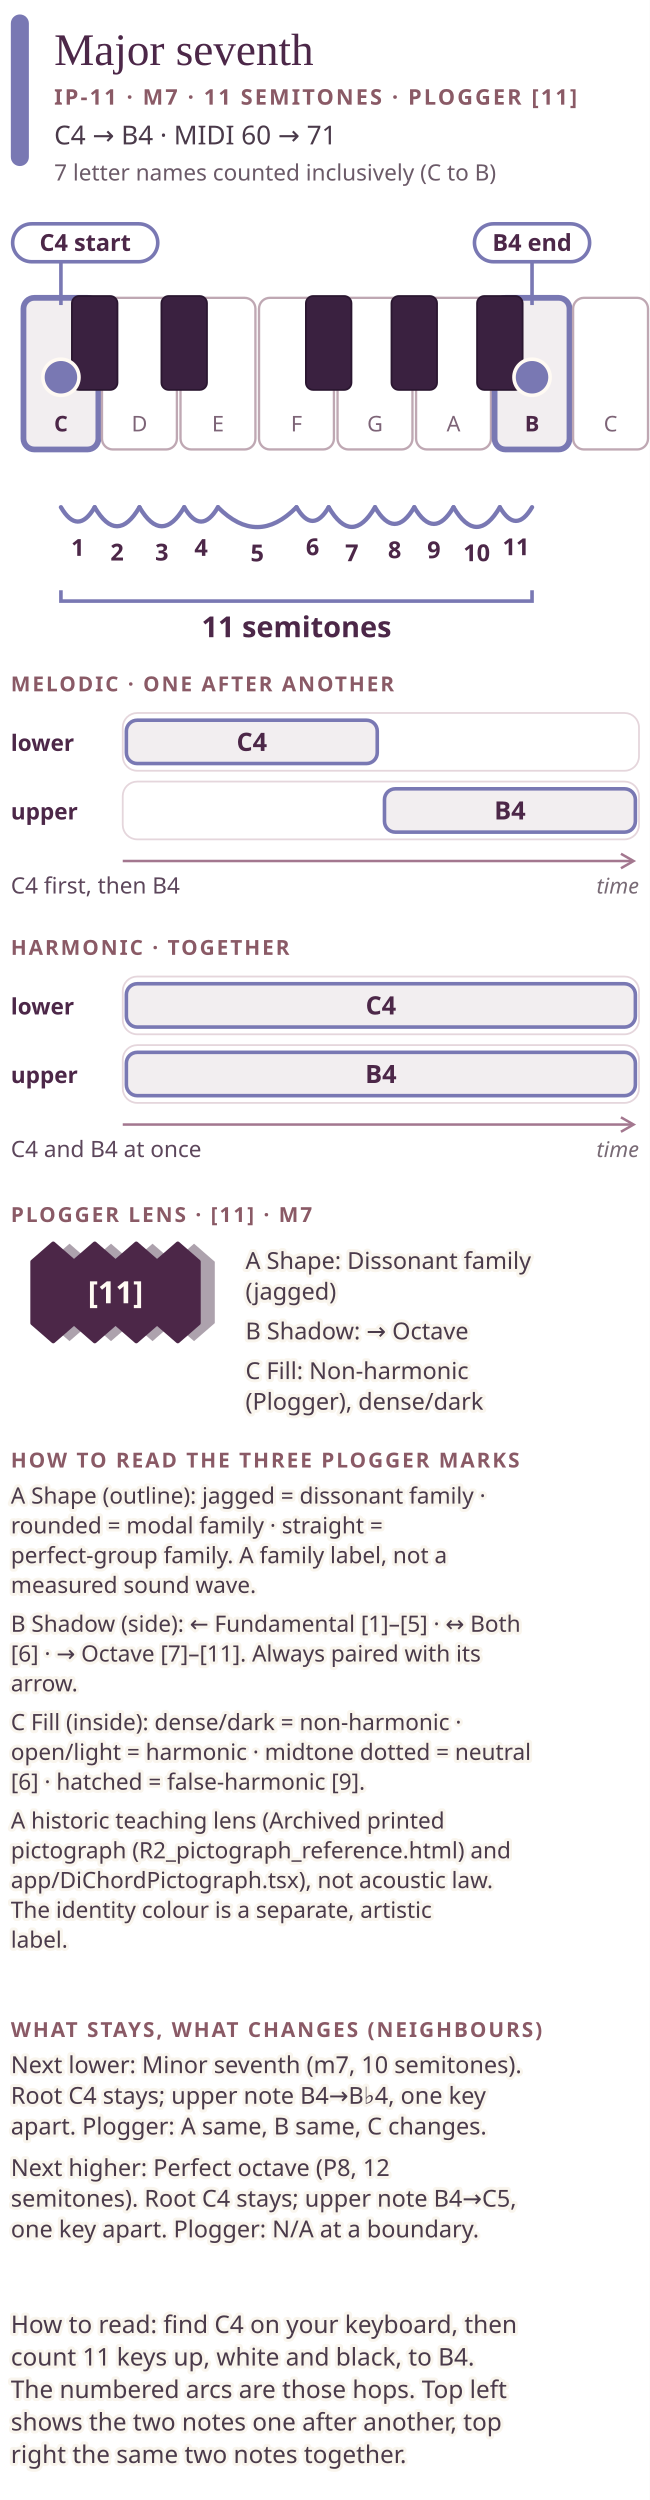
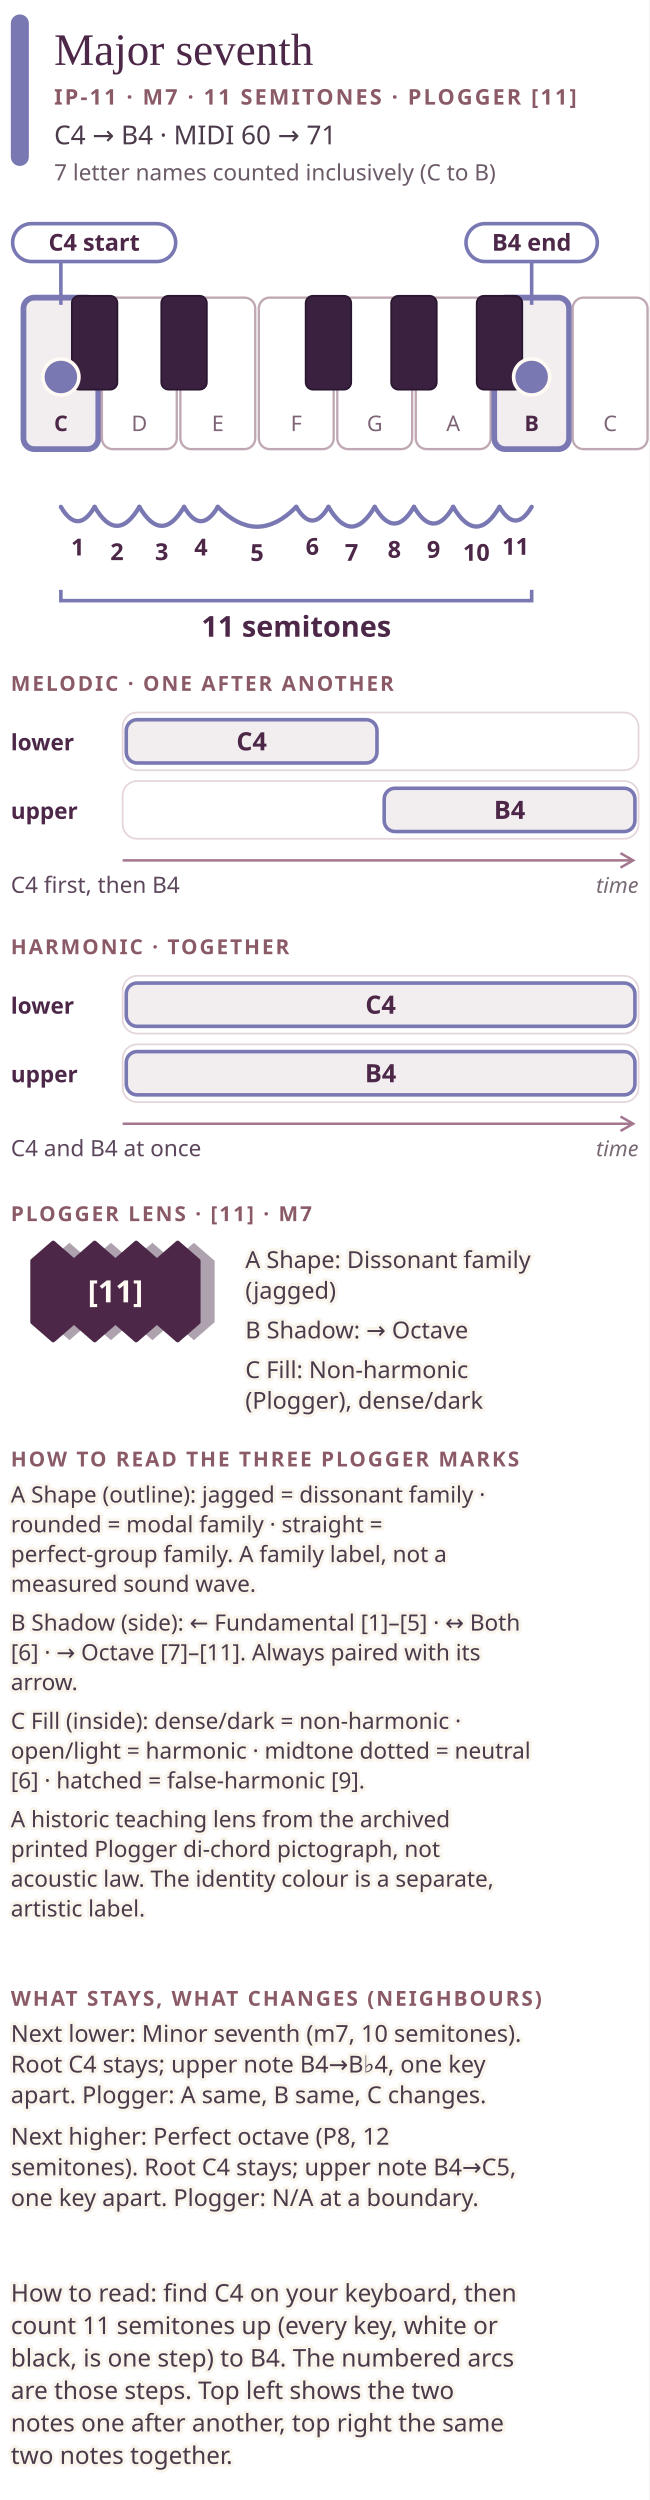
- <svg xmlns="http://www.w3.org/2000/svg" viewBox="0 0 360 1385" width="360" height="1385" role="img" aria-labelledby="IPF-sheet-11-narrow-t IPF-sheet-11-narrow-d">
+ <svg xmlns="http://www.w3.org/2000/svg" viewBox="0 0 360 1386" width="360" height="1386" role="img" aria-labelledby="IPF-sheet-11-narrow-t IPF-sheet-11-narrow-d">
  <rect width="100%" height="100%" fill="#fff" />
  <g transform="translate(6 4)">
    <g transform="translate(0 0)">
      <rect x="0" y="4" width="10" height="84" rx="5" fill="#7978B3" />
      <text x="24" y="32" font-family="Georgia, 'Times New Roman', serif" font-size="25" font-weight="400" text-anchor="start" fill="#4C2748">Major seventh</text>
      <text x="24" y="54" font-family="ui-sans-serif, system-ui, 'Segoe UI', sans-serif" font-size="12" font-weight="700" text-anchor="start" fill="#8a5a66" letter-spacing="1.2">IP-11 · M7 · 11 SEMITONES · PLOGGER [11]</text>
      <text x="24" y="76" font-family="ui-sans-serif, system-ui, 'Segoe UI', sans-serif" font-size="14.5" font-weight="400" text-anchor="start" fill="#4a3a4a">C4 → B4 · MIDI 60 → 71</text>
      <text x="24" y="96" font-family="ui-sans-serif, system-ui, 'Segoe UI', sans-serif" font-size="12.5" font-weight="400" text-anchor="start" fill="#6b5a68">7 letter names counted inclusively (C to B)</text>
    </g>
    <g transform="translate(0 116)">
      <rect x="7" y="45" width="41.5" height="84" rx="6" fill="#f2eef0" stroke="#7978B3" stroke-width="3.2" />
      <text x="27.75" y="119" font-family="ui-sans-serif, system-ui, 'Segoe UI', sans-serif" font-size="12" font-weight="700" text-anchor="middle" fill="#4C2748">C</text>
      <rect x="50.5" y="45" width="41.5" height="84" rx="6" fill="#fff" stroke="#bfa8b3" stroke-width="1.3" />
      <text x="71.25" y="119" font-family="ui-sans-serif, system-ui, 'Segoe UI', sans-serif" font-size="12" font-weight="500" text-anchor="middle" fill="#7d6477">D</text>
      <rect x="94" y="45" width="41.5" height="84" rx="6" fill="#fff" stroke="#bfa8b3" stroke-width="1.3" />
      <text x="114.75" y="119" font-family="ui-sans-serif, system-ui, 'Segoe UI', sans-serif" font-size="12" font-weight="500" text-anchor="middle" fill="#7d6477">E</text>
      <rect x="137.5" y="45" width="41.5" height="84" rx="6" fill="#fff" stroke="#bfa8b3" stroke-width="1.3" />
      <text x="158.25" y="119" font-family="ui-sans-serif, system-ui, 'Segoe UI', sans-serif" font-size="12" font-weight="500" text-anchor="middle" fill="#7d6477">F</text>
      <rect x="181" y="45" width="41.5" height="84" rx="6" fill="#fff" stroke="#bfa8b3" stroke-width="1.3" />
      <text x="201.75" y="119" font-family="ui-sans-serif, system-ui, 'Segoe UI', sans-serif" font-size="12" font-weight="500" text-anchor="middle" fill="#7d6477">G</text>
      <rect x="224.5" y="45" width="41.5" height="84" rx="6" fill="#fff" stroke="#bfa8b3" stroke-width="1.3" />
      <text x="245.25" y="119" font-family="ui-sans-serif, system-ui, 'Segoe UI', sans-serif" font-size="12" font-weight="500" text-anchor="middle" fill="#7d6477">A</text>
      <rect x="268" y="45" width="41.5" height="84" rx="6" fill="#f2eef0" stroke="#7978B3" stroke-width="3.2" />
      <text x="288.75" y="119" font-family="ui-sans-serif, system-ui, 'Segoe UI', sans-serif" font-size="12" font-weight="700" text-anchor="middle" fill="#4C2748">B</text>
      <rect x="311.5" y="45" width="41.5" height="84" rx="6" fill="#fff" stroke="#bfa8b3" stroke-width="1.3" />
      <text x="332.25" y="119" font-family="ui-sans-serif, system-ui, 'Segoe UI', sans-serif" font-size="12" font-weight="500" text-anchor="middle" fill="#7d6477">C</text>
      <rect x="33.84" y="44" width="25.23" height="52" rx="4" fill="#3a2140" stroke="#2a1630" stroke-width="1" />
      <rect x="83.43" y="44" width="25.23" height="52" rx="4" fill="#3a2140" stroke="#2a1630" stroke-width="1" />
      <rect x="163.47" y="44" width="25.23" height="52" rx="4" fill="#3a2140" stroke="#2a1630" stroke-width="1" />
      <rect x="210.885" y="44" width="25.23" height="52" rx="4" fill="#3a2140" stroke="#2a1630" stroke-width="1" />
      <rect x="258.3" y="44" width="25.23" height="52" rx="4" fill="#3a2140" stroke="#2a1630" stroke-width="1" />
      <circle cx="27.75" cy="89" r="10" fill="#7978B3" stroke="#fffaf3" stroke-width="2" />
      <path d="M27.75 25 V49" stroke="#7978B3" stroke-width="2" />
-       <rect x="1" y="4" width="80.4" height="21" rx="10.5" fill="#fff" stroke="#7978B3" stroke-width="2" />
-       <text x="41.2" y="19" font-family="ui-sans-serif, system-ui, 'Segoe UI', sans-serif" font-size="13" font-weight="700" text-anchor="middle" fill="#4C2748">C4 start</text>
+       <rect x="1" y="4" width="90.4" height="21" rx="10.5" fill="#fff" stroke="#7978B3" stroke-width="2" />
+       <text x="46.2" y="19" font-family="ui-sans-serif, system-ui, 'Segoe UI', sans-serif" font-size="13" font-weight="700" text-anchor="middle" fill="#4C2748">C4 start</text>
      <circle cx="288.75" cy="89" r="10" fill="#7978B3" stroke="#fffaf3" stroke-width="2" />
      <path d="M288.75 25 V49" stroke="#7978B3" stroke-width="2" />
-       <rect x="256.85" y="4" width="63.8" height="21" rx="10.5" fill="#fff" stroke="#7978B3" stroke-width="2" />
+       <rect x="252.35" y="4" width="72.8" height="21" rx="10.5" fill="#fff" stroke="#7978B3" stroke-width="2" />
      <text x="288.75" y="19" font-family="ui-sans-serif, system-ui, 'Segoe UI', sans-serif" font-size="13" font-weight="700" text-anchor="middle" fill="#4C2748">B4 end</text>
    </g>
    <g transform="translate(0 269)">
      <path d="M27.75 8 q9.352 15.899 18.705 0" fill="none" stroke="#7978B3" stroke-width="2.4" stroke-linecap="round" />
      <text x="37.102" y="34.95" font-family="ui-sans-serif, system-ui, 'Segoe UI', sans-serif" font-size="13" font-weight="700" text-anchor="middle" fill="#4C2748">1</text>
      <path d="M46.455 8 q12.398 21.076 24.795 0" fill="none" stroke="#7978B3" stroke-width="2.4" stroke-linecap="round" />
      <text x="58.852" y="37.538" font-family="ui-sans-serif, system-ui, 'Segoe UI', sans-serif" font-size="13" font-weight="700" text-anchor="middle" fill="#4C2748">2</text>
      <path d="M71.25 8 q12.397 21.076 24.795 0" fill="none" stroke="#7978B3" stroke-width="2.4" stroke-linecap="round" />
      <text x="83.647" y="37.538" font-family="ui-sans-serif, system-ui, 'Segoe UI', sans-serif" font-size="13" font-weight="700" text-anchor="middle" fill="#4C2748">3</text>
      <path d="M96.045 8 q9.353 15.899 18.705 0" fill="none" stroke="#7978B3" stroke-width="2.4" stroke-linecap="round" />
      <text x="105.397" y="34.95" font-family="ui-sans-serif, system-ui, 'Segoe UI', sans-serif" font-size="13" font-weight="700" text-anchor="middle" fill="#4C2748">4</text>
      <path d="M114.75 8 q21.75 22 43.5 0" fill="none" stroke="#7978B3" stroke-width="2.4" stroke-linecap="round" />
      <text x="136.5" y="38" font-family="ui-sans-serif, system-ui, 'Segoe UI', sans-serif" font-size="13" font-weight="700" text-anchor="middle" fill="#4C2748">5</text>
      <path d="M158.25 8 q8.918 15.16 17.835 0" fill="none" stroke="#7978B3" stroke-width="2.4" stroke-linecap="round" />
      <text x="167.168" y="34.58" font-family="ui-sans-serif, system-ui, 'Segoe UI', sans-serif" font-size="13" font-weight="700" text-anchor="middle" fill="#4C2748">6</text>
      <path d="M176.085 8 q12.832 21.815 25.665 0" fill="none" stroke="#7978B3" stroke-width="2.4" stroke-linecap="round" />
      <text x="188.918" y="37.908" font-family="ui-sans-serif, system-ui, 'Segoe UI', sans-serif" font-size="13" font-weight="700" text-anchor="middle" fill="#4C2748">7</text>
      <path d="M201.75 8 q10.875 18.488 21.75 0" fill="none" stroke="#7978B3" stroke-width="2.4" stroke-linecap="round" />
      <text x="212.625" y="36.244" font-family="ui-sans-serif, system-ui, 'Segoe UI', sans-serif" font-size="13" font-weight="700" text-anchor="middle" fill="#4C2748">8</text>
      <path d="M223.5 8 q10.875 18.488 21.75 0" fill="none" stroke="#7978B3" stroke-width="2.4" stroke-linecap="round" />
      <text x="234.375" y="36.244" font-family="ui-sans-serif, system-ui, 'Segoe UI', sans-serif" font-size="13" font-weight="700" text-anchor="middle" fill="#4C2748">9</text>
      <path d="M245.25 8 q12.833 21.815 25.665 0" fill="none" stroke="#7978B3" stroke-width="2.4" stroke-linecap="round" />
      <text x="258.082" y="37.908" font-family="ui-sans-serif, system-ui, 'Segoe UI', sans-serif" font-size="13" font-weight="700" text-anchor="middle" fill="#4C2748">10</text>
      <path d="M270.915 8 q8.917 15.16 17.835 0" fill="none" stroke="#7978B3" stroke-width="2.4" stroke-linecap="round" />
      <text x="279.832" y="34.58" font-family="ui-sans-serif, system-ui, 'Segoe UI', sans-serif" font-size="13" font-weight="700" text-anchor="middle" fill="#4C2748">11</text>
      <path d="M27.75 54 V60 H288.75 V54" fill="none" stroke="#7978B3" stroke-width="2" />
      <text x="158.25" y="80" font-family="ui-sans-serif, system-ui, 'Segoe UI', sans-serif" font-size="16" font-weight="700" text-anchor="middle" fill="#4C2748">11 semitones</text>
    </g>
    <g transform="translate(0 367)">
      <g transform="translate(0 0)">
        <text x="0" y="12" font-family="ui-sans-serif, system-ui, 'Segoe UI', sans-serif" font-size="11.5" font-weight="700" text-anchor="start" fill="#8a5a66" letter-spacing="1.1">MELODIC · ONE AFTER ANOTHER</text>
        <text x="0" y="45" font-family="ui-sans-serif, system-ui, 'Segoe UI', sans-serif" font-size="12.5" font-weight="600" text-anchor="start" fill="#4C2748">lower</text>
        <rect x="62" y="24" width="286" height="32" rx="8" fill="#fff" stroke="#e5d6dc" />
        <rect x="64" y="28" width="139" height="24" rx="6" fill="#f2eef0" stroke="#7978B3" stroke-width="2" />
        <text x="133.5" y="45" font-family="ui-sans-serif, system-ui, 'Segoe UI', sans-serif" font-size="14" font-weight="700" text-anchor="middle" fill="#4C2748">C4</text>
        <text x="0" y="83" font-family="ui-sans-serif, system-ui, 'Segoe UI', sans-serif" font-size="12.5" font-weight="600" text-anchor="start" fill="#4C2748">upper</text>
        <rect x="62" y="62" width="286" height="32" rx="8" fill="#fff" stroke="#e5d6dc" />
        <rect x="207" y="66" width="139" height="24" rx="6" fill="#f2eef0" stroke="#7978B3" stroke-width="2" />
        <text x="276.5" y="83" font-family="ui-sans-serif, system-ui, 'Segoe UI', sans-serif" font-size="14" font-weight="700" text-anchor="middle" fill="#4C2748">B4</text>
        <path d="M62 106 H344" stroke="#a3778f" stroke-width="1.4" />
        <path d="M338 102 l7 4 l-7 4" fill="none" stroke="#a3778f" stroke-width="1.4" />
        <text x="348" y="124" font-family="ui-sans-serif, system-ui, 'Segoe UI', sans-serif" font-size="12" font-weight="400" text-anchor="end" fill="#786a75" font-style="italic">time</text>
        <text x="0" y="124" font-family="ui-sans-serif, system-ui, 'Segoe UI', sans-serif" font-size="12.5" font-weight="400" text-anchor="start" fill="#5c465b">C4 first, then B4</text>
      </g>
      <g transform="translate(0 146)">
        <text x="0" y="12" font-family="ui-sans-serif, system-ui, 'Segoe UI', sans-serif" font-size="11.5" font-weight="700" text-anchor="start" fill="#8a5a66" letter-spacing="1.1">HARMONIC · TOGETHER</text>
        <text x="0" y="45" font-family="ui-sans-serif, system-ui, 'Segoe UI', sans-serif" font-size="12.5" font-weight="600" text-anchor="start" fill="#4C2748">lower</text>
        <rect x="62" y="24" width="286" height="32" rx="8" fill="#fff" stroke="#e5d6dc" />
        <rect x="64" y="28" width="282" height="24" rx="6" fill="#f2eef0" stroke="#7978B3" stroke-width="2" />
        <text x="205" y="45" font-family="ui-sans-serif, system-ui, 'Segoe UI', sans-serif" font-size="14" font-weight="700" text-anchor="middle" fill="#4C2748">C4</text>
        <text x="0" y="83" font-family="ui-sans-serif, system-ui, 'Segoe UI', sans-serif" font-size="12.5" font-weight="600" text-anchor="start" fill="#4C2748">upper</text>
        <rect x="62" y="62" width="286" height="32" rx="8" fill="#fff" stroke="#e5d6dc" />
        <rect x="64" y="66" width="282" height="24" rx="6" fill="#f2eef0" stroke="#7978B3" stroke-width="2" />
        <text x="205" y="83" font-family="ui-sans-serif, system-ui, 'Segoe UI', sans-serif" font-size="14" font-weight="700" text-anchor="middle" fill="#4C2748">B4</text>
        <path d="M62 106 H344" stroke="#a3778f" stroke-width="1.4" />
        <path d="M338 102 l7 4 l-7 4" fill="none" stroke="#a3778f" stroke-width="1.4" />
        <text x="348" y="124" font-family="ui-sans-serif, system-ui, 'Segoe UI', sans-serif" font-size="12" font-weight="400" text-anchor="end" fill="#786a75" font-style="italic">time</text>
        <text x="0" y="124" font-family="ui-sans-serif, system-ui, 'Segoe UI', sans-serif" font-size="12.5" font-weight="400" text-anchor="start" fill="#5c465b">C4 and B4 at once</text>
      </g>
    </g>
    <g transform="translate(0 661)">
      <g transform="translate(0 0)">
        <text x="0" y="12" font-family="ui-sans-serif, system-ui, 'Segoe UI', sans-serif" font-size="11.5" font-weight="700" text-anchor="start" fill="#8a5a66" letter-spacing="1.1">PLOGGER LENS · [11] · M7</text>
        <g transform="translate(0 22) scale(1)">
          <path d="M0 12 L11.5 2 L23 12 L34.5 2 L46 12 L57.5 2 L69 12 L80.5 2 L92 12 L92 46 L80.5 56 L69 46 L57.5 56 L46 46 L34.5 56 L23 46 L11.5 56 L0 46 Z" transform="translate(21 0)" fill="#5c465b" opacity=".5" />
          <g transform="translate(12 0)">
            <defs>
              <clipPath id="IPFsheet11narrowp-cl11">
                <path d="M0 12 L11.5 2 L23 12 L34.5 2 L46 12 L57.5 2 L69 12 L80.5 2 L92 12 L92 46 L80.5 56 L69 46 L57.5 56 L46 46 L34.5 56 L23 46 L11.5 56 L0 46 Z" />
              </clipPath>
            </defs>
            <path d="M0 12 L11.5 2 L23 12 L34.5 2 L46 12 L57.5 2 L69 12 L80.5 2 L92 12 L92 46 L80.5 56 L69 46 L57.5 56 L46 46 L34.5 56 L23 46 L11.5 56 L0 46 Z" fill="#4C2748" />
            <path d="M0 12 L11.5 2 L23 12 L34.5 2 L46 12 L57.5 2 L69 12 L80.5 2 L92 12 L92 46 L80.5 56 L69 46 L57.5 56 L46 46 L34.5 56 L23 46 L11.5 56 L0 46 Z" fill="none" stroke="#4C2748" stroke-width="2.4" stroke-linejoin="round" />
            <text x="46" y="35" font-family="ui-sans-serif, system-ui, 'Segoe UI', sans-serif" font-size="17" font-weight="700" text-anchor="middle" fill="#fffaf3">[11]</text>
          </g>
        </g>
        <text x="130" y="38" font-family="ui-sans-serif, system-ui, 'Segoe UI', sans-serif" font-size="13" font-weight="400" text-anchor="start" fill="#4a3a4a" stroke="#f9f5ed" stroke-width="3.4" stroke-linejoin="round" paint-order="stroke fill">A Shape: Dissonant family</text>
        <text x="130" y="55" font-family="ui-sans-serif, system-ui, 'Segoe UI', sans-serif" font-size="13" font-weight="400" text-anchor="start" fill="#4a3a4a" stroke="#f9f5ed" stroke-width="3.4" stroke-linejoin="round" paint-order="stroke fill">(jagged)</text>
        <text x="130" y="77" font-family="ui-sans-serif, system-ui, 'Segoe UI', sans-serif" font-size="13" font-weight="400" text-anchor="start" fill="#4a3a4a" stroke="#f9f5ed" stroke-width="3.4" stroke-linejoin="round" paint-order="stroke fill">B Shadow: → Octave</text>
        <text x="130" y="99" font-family="ui-sans-serif, system-ui, 'Segoe UI', sans-serif" font-size="13" font-weight="400" text-anchor="start" fill="#4a3a4a" stroke="#f9f5ed" stroke-width="3.4" stroke-linejoin="round" paint-order="stroke fill">C Fill: Non-harmonic</text>
        <text x="130" y="116" font-family="ui-sans-serif, system-ui, 'Segoe UI', sans-serif" font-size="13" font-weight="400" text-anchor="start" fill="#4a3a4a" stroke="#f9f5ed" stroke-width="3.4" stroke-linejoin="round" paint-order="stroke fill">(Plogger), dense/dark</text>
      </g>
      <g transform="translate(0 136)">
        <text x="0" y="12" font-family="ui-sans-serif, system-ui, 'Segoe UI', sans-serif" font-size="11.5" font-weight="700" text-anchor="start" fill="#8a5a66" letter-spacing="1.1">HOW TO READ THE THREE PLOGGER MARKS</text>
        <text x="0" y="32" font-family="ui-sans-serif, system-ui, 'Segoe UI', sans-serif" font-size="12.5" font-weight="400" text-anchor="start" fill="#4a3a4a" stroke="#f9f5ed" stroke-width="3.4" stroke-linejoin="round" paint-order="stroke fill">A Shape (outline): jagged = dissonant family ·</text>
        <text x="0" y="48.5" font-family="ui-sans-serif, system-ui, 'Segoe UI', sans-serif" font-size="12.5" font-weight="400" text-anchor="start" fill="#4a3a4a" stroke="#f9f5ed" stroke-width="3.4" stroke-linejoin="round" paint-order="stroke fill">rounded = modal family · straight =</text>
        <text x="0" y="65" font-family="ui-sans-serif, system-ui, 'Segoe UI', sans-serif" font-size="12.5" font-weight="400" text-anchor="start" fill="#4a3a4a" stroke="#f9f5ed" stroke-width="3.4" stroke-linejoin="round" paint-order="stroke fill">perfect-group family. A family label, not a</text>
        <text x="0" y="81.5" font-family="ui-sans-serif, system-ui, 'Segoe UI', sans-serif" font-size="12.5" font-weight="400" text-anchor="start" fill="#4a3a4a" stroke="#f9f5ed" stroke-width="3.4" stroke-linejoin="round" paint-order="stroke fill">measured sound wave.</text>
        <text x="0" y="103" font-family="ui-sans-serif, system-ui, 'Segoe UI', sans-serif" font-size="12.5" font-weight="400" text-anchor="start" fill="#4a3a4a" stroke="#f9f5ed" stroke-width="3.4" stroke-linejoin="round" paint-order="stroke fill">B Shadow (side): ← Fundamental [1]–[5] · ↔ Both</text>
        <text x="0" y="119.5" font-family="ui-sans-serif, system-ui, 'Segoe UI', sans-serif" font-size="12.5" font-weight="400" text-anchor="start" fill="#4a3a4a" stroke="#f9f5ed" stroke-width="3.4" stroke-linejoin="round" paint-order="stroke fill">[6] · → Octave [7]–[11]. Always paired with its</text>
        <text x="0" y="136" font-family="ui-sans-serif, system-ui, 'Segoe UI', sans-serif" font-size="12.5" font-weight="400" text-anchor="start" fill="#4a3a4a" stroke="#f9f5ed" stroke-width="3.4" stroke-linejoin="round" paint-order="stroke fill">arrow.</text>
        <text x="0" y="157.5" font-family="ui-sans-serif, system-ui, 'Segoe UI', sans-serif" font-size="12.5" font-weight="400" text-anchor="start" fill="#4a3a4a" stroke="#f9f5ed" stroke-width="3.4" stroke-linejoin="round" paint-order="stroke fill">C Fill (inside): dense/dark = non-harmonic ·</text>
        <text x="0" y="174" font-family="ui-sans-serif, system-ui, 'Segoe UI', sans-serif" font-size="12.5" font-weight="400" text-anchor="start" fill="#4a3a4a" stroke="#f9f5ed" stroke-width="3.4" stroke-linejoin="round" paint-order="stroke fill">open/light = harmonic · midtone dotted = neutral</text>
        <text x="0" y="190.5" font-family="ui-sans-serif, system-ui, 'Segoe UI', sans-serif" font-size="12.5" font-weight="400" text-anchor="start" fill="#4a3a4a" stroke="#f9f5ed" stroke-width="3.4" stroke-linejoin="round" paint-order="stroke fill">[6] · hatched = false-harmonic [9].</text>
-         <text x="0" y="212" font-family="ui-sans-serif, system-ui, 'Segoe UI', sans-serif" font-size="12.5" font-weight="400" text-anchor="start" fill="#4a3a4a" stroke="#f9f5ed" stroke-width="3.4" stroke-linejoin="round" paint-order="stroke fill">A historic teaching lens (Archived printed</text>
-         <text x="0" y="228.5" font-family="ui-sans-serif, system-ui, 'Segoe UI', sans-serif" font-size="12.5" font-weight="400" text-anchor="start" fill="#4a3a4a" stroke="#f9f5ed" stroke-width="3.4" stroke-linejoin="round" paint-order="stroke fill">pictograph (R2_pictograph_reference.html) and</text>
-         <text x="0" y="245" font-family="ui-sans-serif, system-ui, 'Segoe UI', sans-serif" font-size="12.5" font-weight="400" text-anchor="start" fill="#4a3a4a" stroke="#f9f5ed" stroke-width="3.4" stroke-linejoin="round" paint-order="stroke fill">app/DiChordPictograph.tsx), not acoustic law.</text>
-         <text x="0" y="261.5" font-family="ui-sans-serif, system-ui, 'Segoe UI', sans-serif" font-size="12.5" font-weight="400" text-anchor="start" fill="#4a3a4a" stroke="#f9f5ed" stroke-width="3.4" stroke-linejoin="round" paint-order="stroke fill">The identity colour is a separate, artistic</text>
-         <text x="0" y="278" font-family="ui-sans-serif, system-ui, 'Segoe UI', sans-serif" font-size="12.5" font-weight="400" text-anchor="start" fill="#4a3a4a" stroke="#f9f5ed" stroke-width="3.4" stroke-linejoin="round" paint-order="stroke fill">label.</text>
+         <text x="0" y="212" font-family="ui-sans-serif, system-ui, 'Segoe UI', sans-serif" font-size="12.5" font-weight="400" text-anchor="start" fill="#4a3a4a" stroke="#f9f5ed" stroke-width="3.4" stroke-linejoin="round" paint-order="stroke fill">A historic teaching lens from the archived</text>
+         <text x="0" y="228.5" font-family="ui-sans-serif, system-ui, 'Segoe UI', sans-serif" font-size="12.5" font-weight="400" text-anchor="start" fill="#4a3a4a" stroke="#f9f5ed" stroke-width="3.4" stroke-linejoin="round" paint-order="stroke fill">printed Plogger di-chord pictograph, not</text>
+         <text x="0" y="245" font-family="ui-sans-serif, system-ui, 'Segoe UI', sans-serif" font-size="12.5" font-weight="400" text-anchor="start" fill="#4a3a4a" stroke="#f9f5ed" stroke-width="3.4" stroke-linejoin="round" paint-order="stroke fill">acoustic law. The identity colour is a separate,</text>
+         <text x="0" y="261.5" font-family="ui-sans-serif, system-ui, 'Segoe UI', sans-serif" font-size="12.5" font-weight="400" text-anchor="start" fill="#4a3a4a" stroke="#f9f5ed" stroke-width="3.4" stroke-linejoin="round" paint-order="stroke fill">artistic label.</text>
      </g>
    </g>
-     <g transform="translate(0 1112.5)">
+     <g transform="translate(0 1096)">
      <text x="0" y="12" font-family="ui-sans-serif, system-ui, 'Segoe UI', sans-serif" font-size="11.5" font-weight="700" text-anchor="start" fill="#8a5a66" letter-spacing="1.1">WHAT STAYS, WHAT CHANGES (NEIGHBOURS)</text>
      <text x="0" y="32" font-family="ui-sans-serif, system-ui, 'Segoe UI', sans-serif" font-size="13" font-weight="400" text-anchor="start" fill="#4a3a4a" stroke="#f9f5ed" stroke-width="3.4" stroke-linejoin="round" paint-order="stroke fill">Next lower: Minor seventh (m7, 10 semitones).</text>
      <text x="0" y="49" font-family="ui-sans-serif, system-ui, 'Segoe UI', sans-serif" font-size="13" font-weight="400" text-anchor="start" fill="#4a3a4a" stroke="#f9f5ed" stroke-width="3.4" stroke-linejoin="round" paint-order="stroke fill">Root C4 stays; upper note B4→B♭4, one key</text>
      <text x="0" y="66" font-family="ui-sans-serif, system-ui, 'Segoe UI', sans-serif" font-size="13" font-weight="400" text-anchor="start" fill="#4a3a4a" stroke="#f9f5ed" stroke-width="3.4" stroke-linejoin="round" paint-order="stroke fill">apart. Plogger: A same, B same, C changes.</text>
      <text x="0" y="89" font-family="ui-sans-serif, system-ui, 'Segoe UI', sans-serif" font-size="13" font-weight="400" text-anchor="start" fill="#4a3a4a" stroke="#f9f5ed" stroke-width="3.4" stroke-linejoin="round" paint-order="stroke fill">Next higher: Perfect octave (P8, 12</text>
      <text x="0" y="106" font-family="ui-sans-serif, system-ui, 'Segoe UI', sans-serif" font-size="13" font-weight="400" text-anchor="start" fill="#4a3a4a" stroke="#f9f5ed" stroke-width="3.4" stroke-linejoin="round" paint-order="stroke fill">semitones). Root C4 stays; upper note B4→C5,</text>
      <text x="0" y="123" font-family="ui-sans-serif, system-ui, 'Segoe UI', sans-serif" font-size="13" font-weight="400" text-anchor="start" fill="#4a3a4a" stroke="#f9f5ed" stroke-width="3.4" stroke-linejoin="round" paint-order="stroke fill">one key apart. Plogger: N/A at a boundary.</text>
    </g>
-     <g transform="translate(0 1274.5)">
+     <g transform="translate(0 1258)">
      <text x="0" y="14" font-family="ui-sans-serif, system-ui, 'Segoe UI', sans-serif" font-size="13.5" font-weight="400" text-anchor="start" fill="#4a3a4a" stroke="#f9f5ed" stroke-width="3.4" stroke-linejoin="round" paint-order="stroke fill">How to read: find C4 on your keyboard, then</text>
-       <text x="0" y="32" font-family="ui-sans-serif, system-ui, 'Segoe UI', sans-serif" font-size="13.5" font-weight="400" text-anchor="start" fill="#4a3a4a" stroke="#f9f5ed" stroke-width="3.4" stroke-linejoin="round" paint-order="stroke fill">count 11 keys up, white and black, to B4.</text>
-       <text x="0" y="50" font-family="ui-sans-serif, system-ui, 'Segoe UI', sans-serif" font-size="13.5" font-weight="400" text-anchor="start" fill="#4a3a4a" stroke="#f9f5ed" stroke-width="3.4" stroke-linejoin="round" paint-order="stroke fill">The numbered arcs are those hops. Top left</text>
-       <text x="0" y="68" font-family="ui-sans-serif, system-ui, 'Segoe UI', sans-serif" font-size="13.5" font-weight="400" text-anchor="start" fill="#4a3a4a" stroke="#f9f5ed" stroke-width="3.4" stroke-linejoin="round" paint-order="stroke fill">shows the two notes one after another, top</text>
-       <text x="0" y="86" font-family="ui-sans-serif, system-ui, 'Segoe UI', sans-serif" font-size="13.5" font-weight="400" text-anchor="start" fill="#4a3a4a" stroke="#f9f5ed" stroke-width="3.4" stroke-linejoin="round" paint-order="stroke fill">right the same two notes together.</text>
+       <text x="0" y="32" font-family="ui-sans-serif, system-ui, 'Segoe UI', sans-serif" font-size="13.5" font-weight="400" text-anchor="start" fill="#4a3a4a" stroke="#f9f5ed" stroke-width="3.4" stroke-linejoin="round" paint-order="stroke fill">count 11 semitones up (every key, white or</text>
+       <text x="0" y="50" font-family="ui-sans-serif, system-ui, 'Segoe UI', sans-serif" font-size="13.5" font-weight="400" text-anchor="start" fill="#4a3a4a" stroke="#f9f5ed" stroke-width="3.4" stroke-linejoin="round" paint-order="stroke fill">black, is one step) to B4. The numbered arcs</text>
+       <text x="0" y="68" font-family="ui-sans-serif, system-ui, 'Segoe UI', sans-serif" font-size="13.5" font-weight="400" text-anchor="start" fill="#4a3a4a" stroke="#f9f5ed" stroke-width="3.4" stroke-linejoin="round" paint-order="stroke fill">are those steps. Top left shows the two</text>
+       <text x="0" y="86" font-family="ui-sans-serif, system-ui, 'Segoe UI', sans-serif" font-size="13.5" font-weight="400" text-anchor="start" fill="#4a3a4a" stroke="#f9f5ed" stroke-width="3.4" stroke-linejoin="round" paint-order="stroke fill">notes one after another, top right the same</text>
+       <text x="0" y="104" font-family="ui-sans-serif, system-ui, 'Segoe UI', sans-serif" font-size="13.5" font-weight="400" text-anchor="start" fill="#4a3a4a" stroke="#f9f5ed" stroke-width="3.4" stroke-linejoin="round" paint-order="stroke fill">two notes together.</text>
    </g>
  </g>
</svg>
